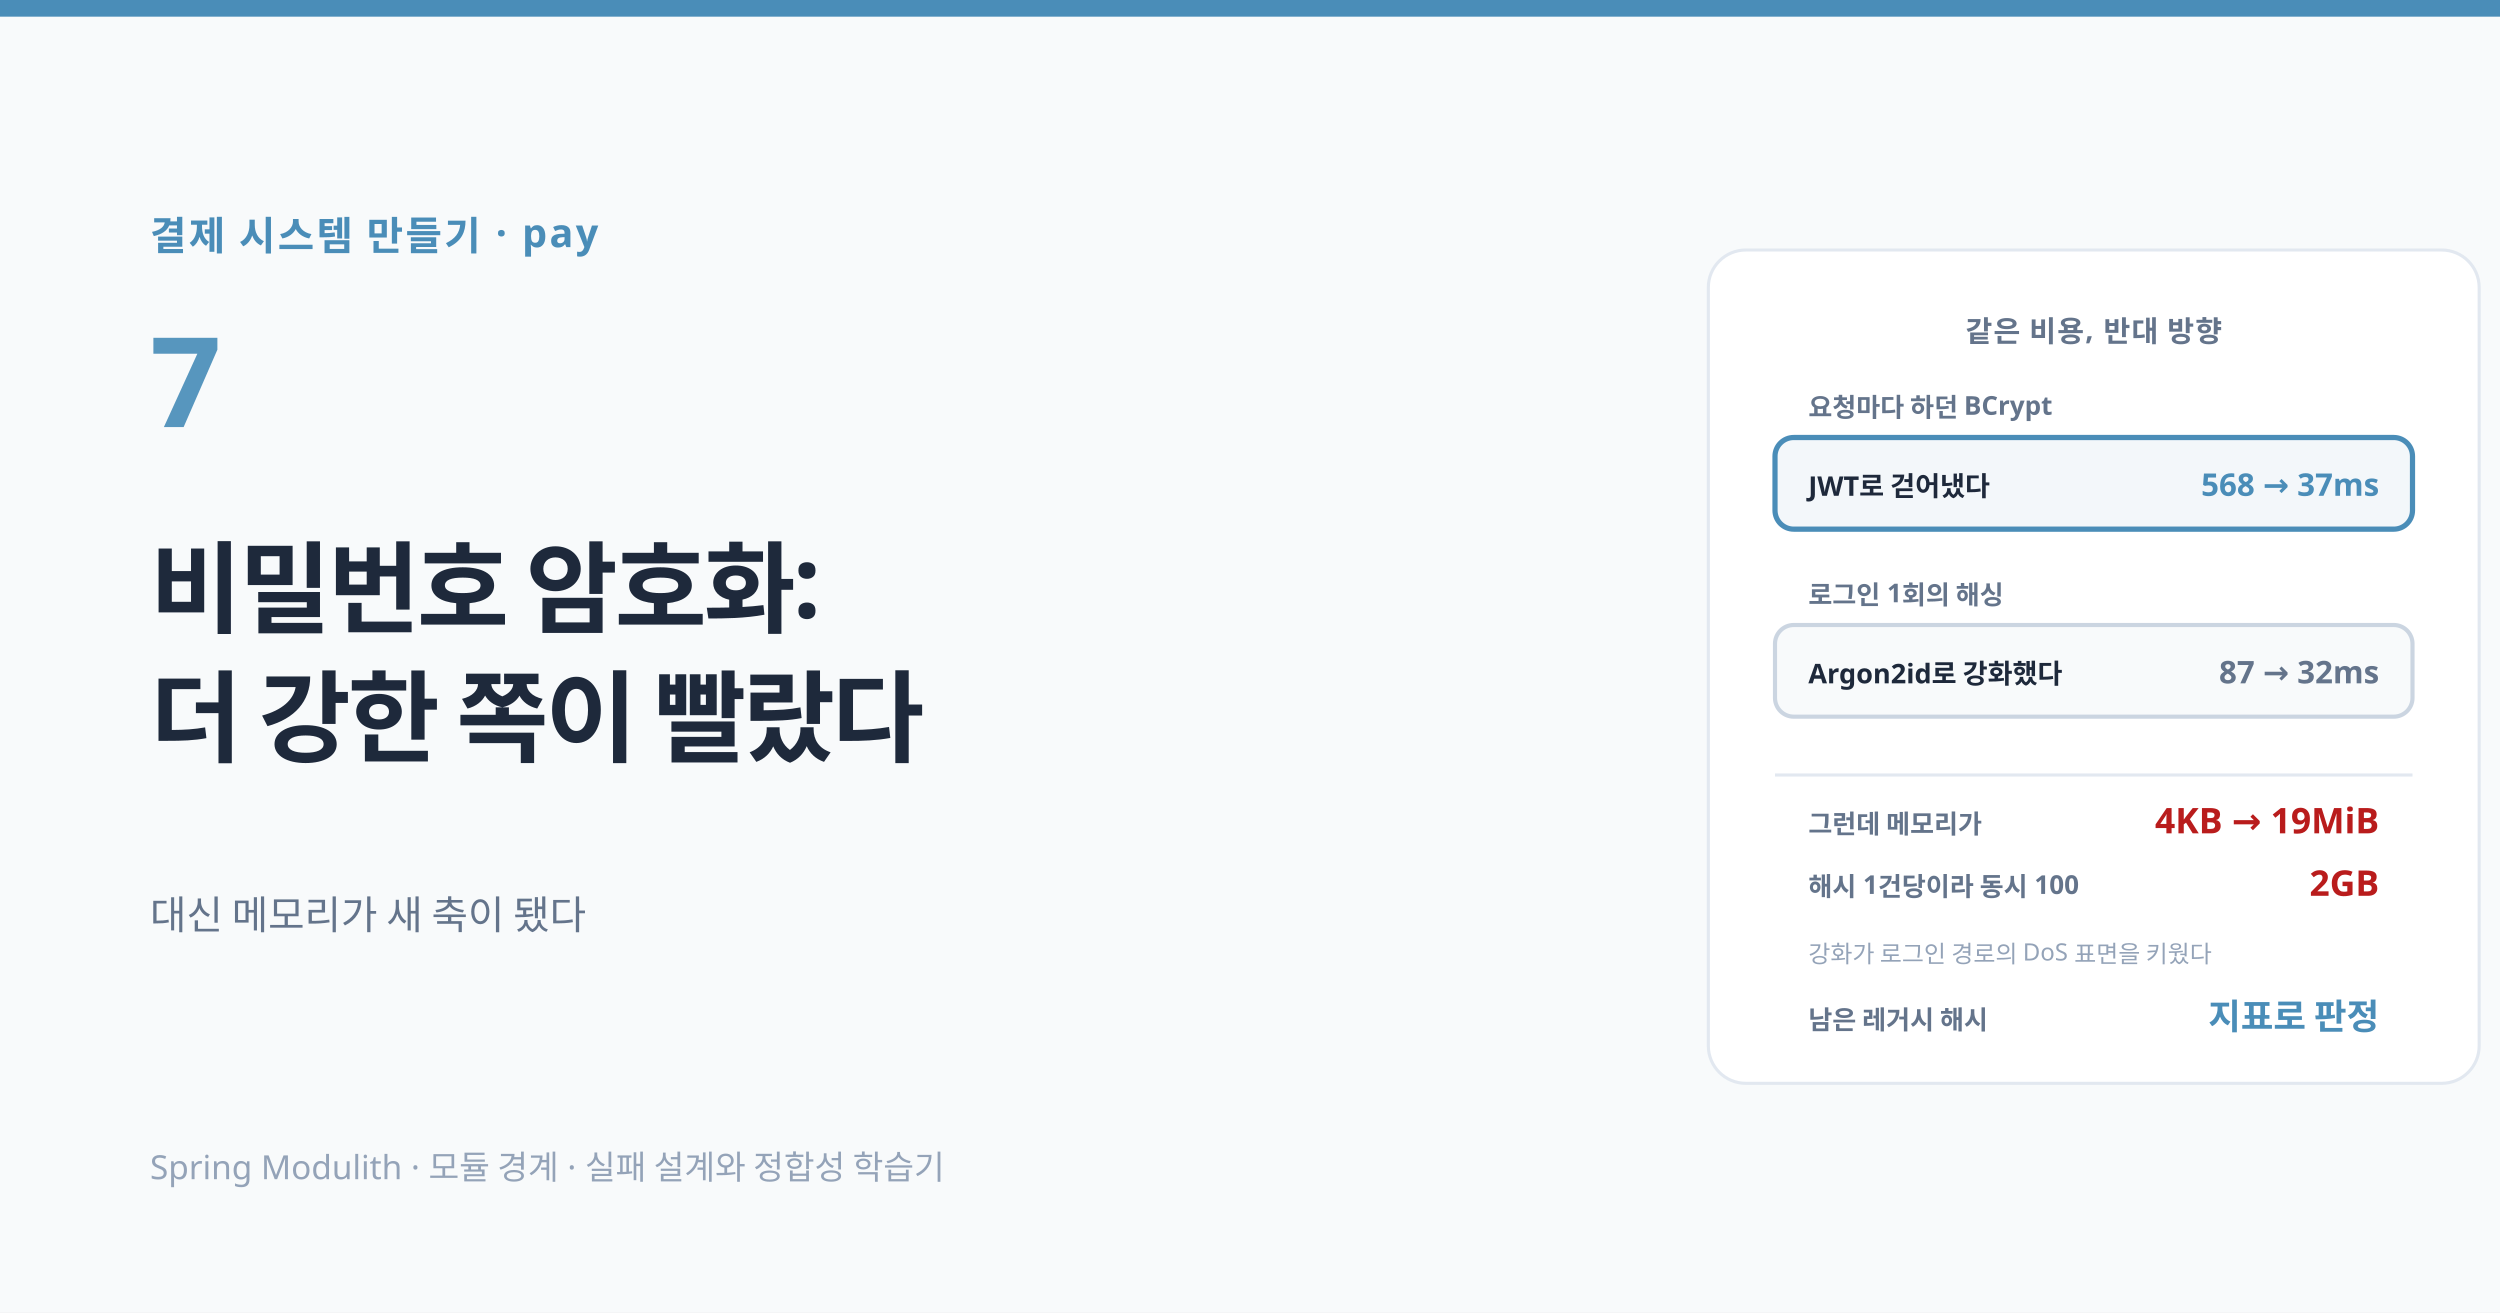
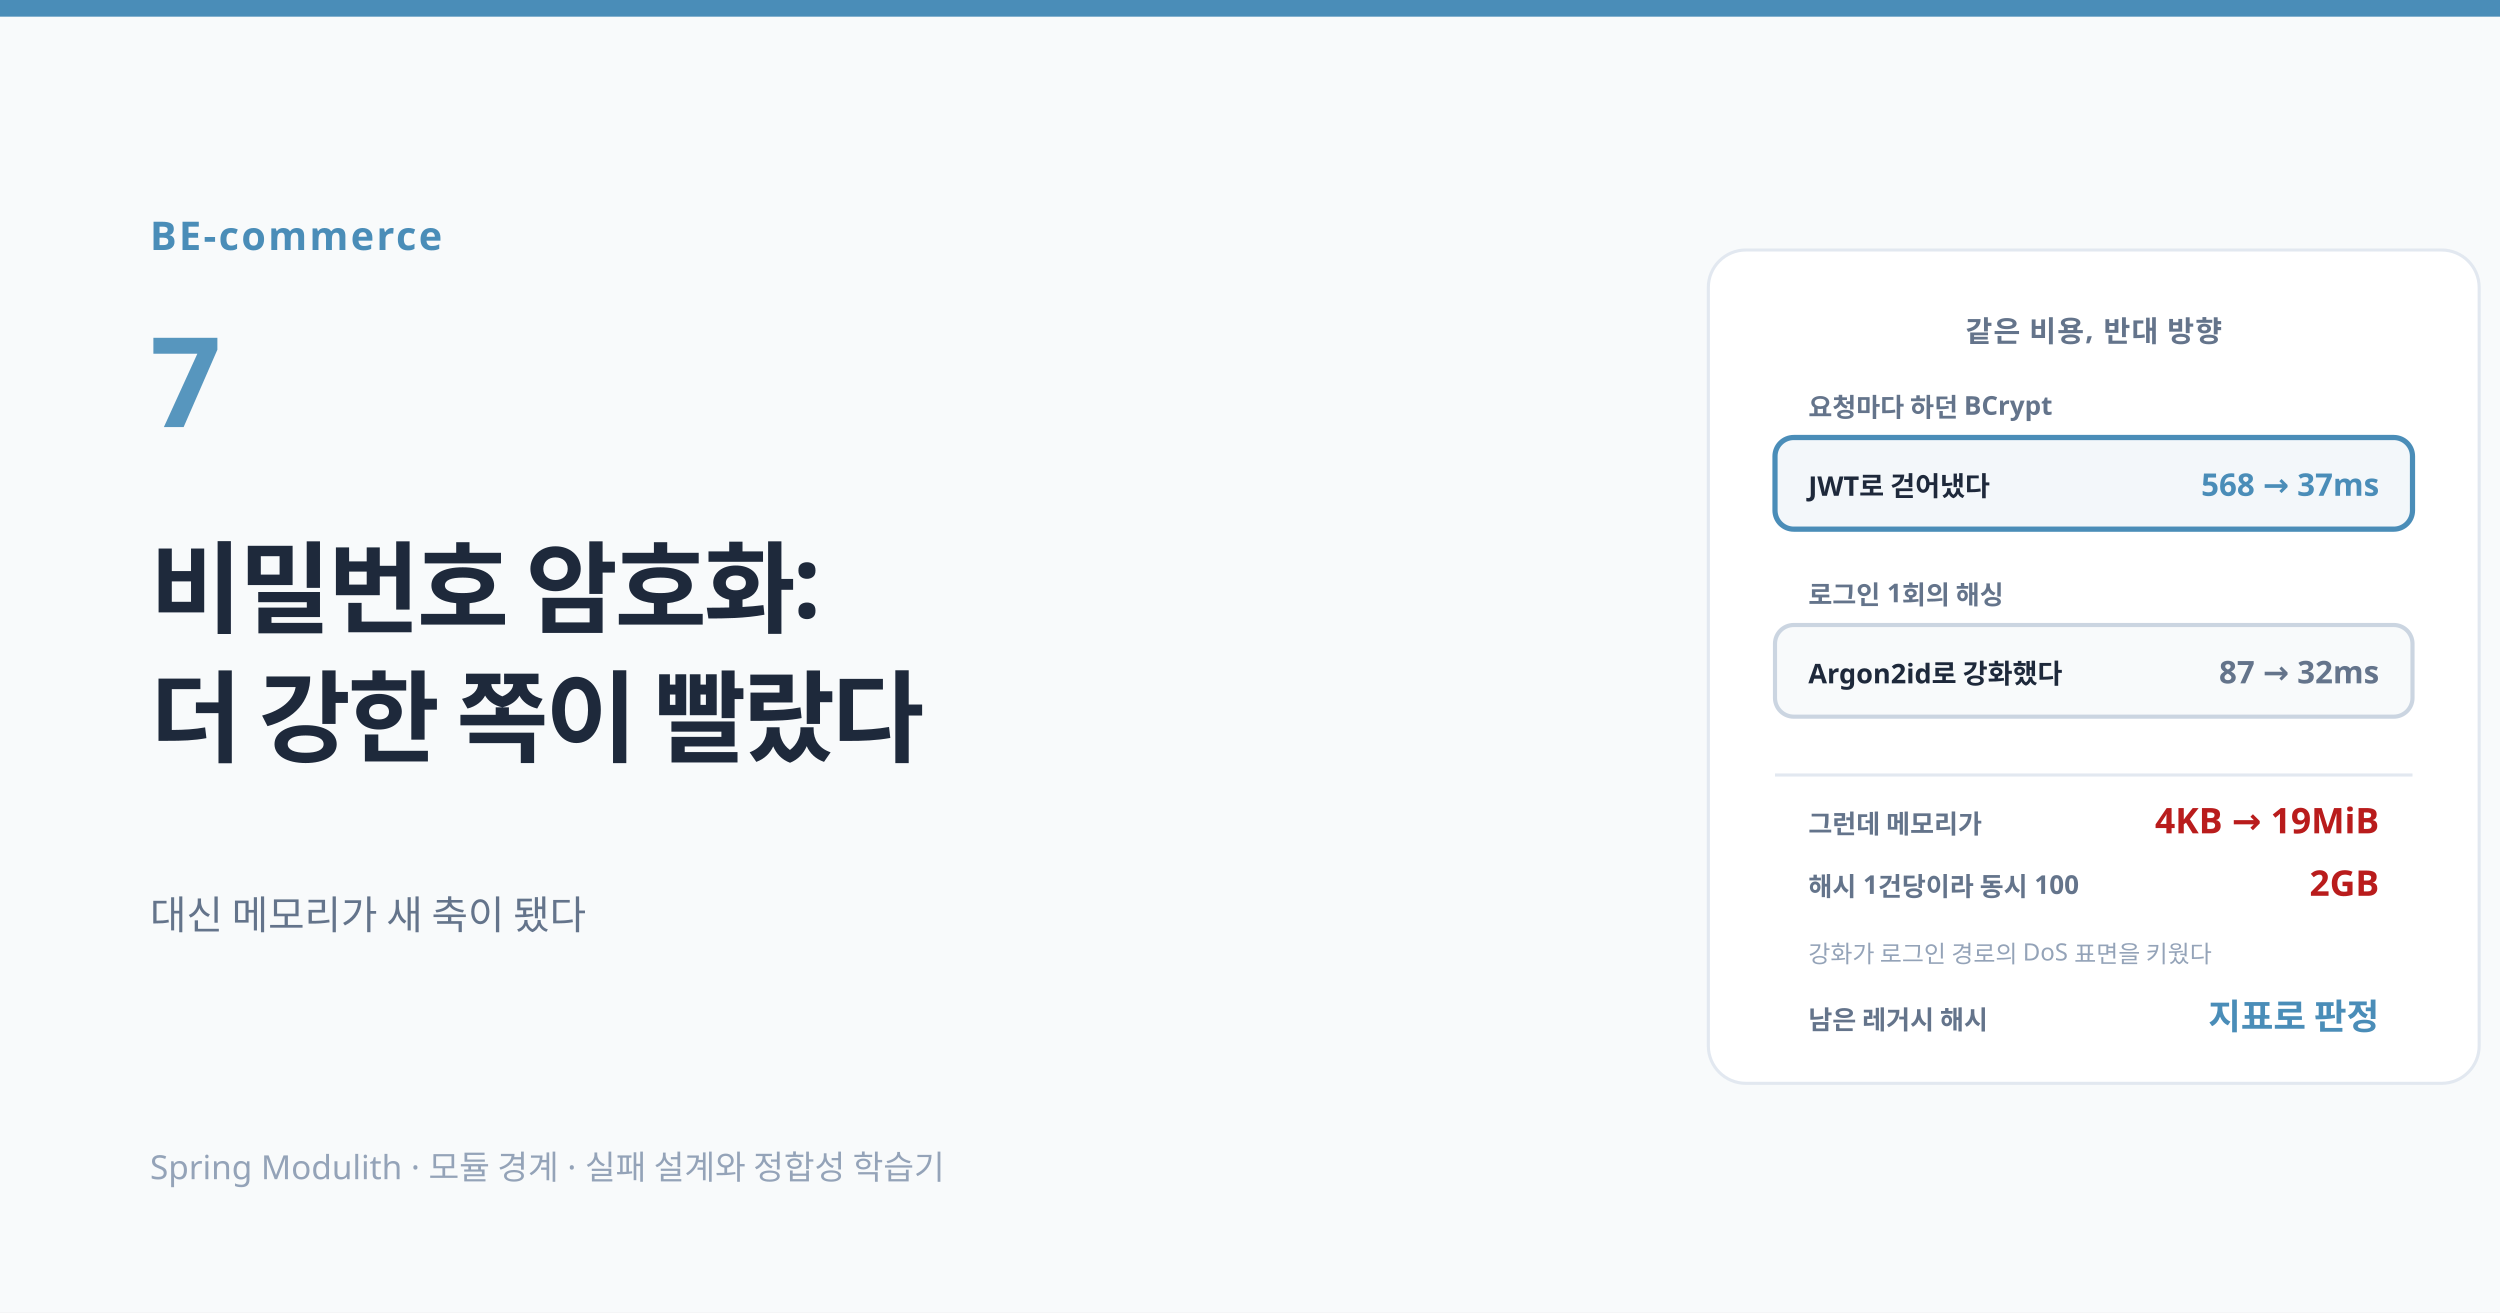
<svg xmlns="http://www.w3.org/2000/svg" viewBox="0 0 1200 630" font-family="'Pretendard', 'Apple SD Gothic Neo', system-ui, sans-serif">
  <rect width="1200" height="630" fill="#f8fafb" />
  <rect width="1200" height="8" fill="#4a8db8" />
  <rect x="820" y="120" width="370" height="400" rx="18" fill="#ffffff" stroke="#e2e8f0" stroke-width="1.5" />
  <text x="1005" y="164" text-anchor="middle" font-size="14" font-weight="700" fill="#64748b" letter-spacing="0.04em">같은 비용, 반대 방향</text>
  <text x="868" y="200" font-size="12.5" font-weight="700" fill="#64748b">요청마다 하던 BCrypt</text>
  <rect x="852" y="210" width="306" height="44" rx="9" fill="#4a8db810" stroke="#4a8db8" stroke-width="2.5" />
  <text x="868" y="238" font-size="13" font-weight="700" fill="#1e293b">JWT로 걷어냈다</text>
  <text x="1142" y="238" text-anchor="end" font-size="15" font-weight="900" fill="#4a8db8">568 → 37ms</text>
  <text x="868" y="290" font-size="12.5" font-weight="700" fill="#64748b">로그인 1회의 해싱</text>
  <rect x="852" y="300" width="306" height="44" rx="9" fill="#f8fafb" stroke="#cbd5e1" stroke-width="2" />
  <text x="868" y="328" font-size="13" font-weight="700" fill="#1e293b">Argon2id로 강화했다</text>
  <text x="1142" y="328" text-anchor="end" font-size="15" font-weight="900" fill="#64748b">87 → 32ms</text>
  <line x1="852" y1="372" x2="1158" y2="372" stroke="#e2e8f0" stroke-width="1.5" />
  <text x="868" y="400" font-size="12.5" font-weight="700" fill="#64748b">그런데 메모리가</text>
  <text x="1142" y="400" text-anchor="end" font-size="17" font-weight="900" fill="#b91c1c">4KB → 19MiB</text>
  <text x="868" y="430" font-size="12.5" font-weight="700" fill="#64748b">해시 1건당이라 동시 100</text>
  <text x="1142" y="430" text-anchor="end" font-size="17" font-weight="900" fill="#b91c1c">2GB</text>
  <text x="868" y="462" font-size="11.5" fill="#94a3b8">강화가 로그인 경로의 DoS 표면을 키웠다</text>
  <text x="868" y="494" font-size="12.5" font-weight="700" fill="#64748b">남은 레거시 해시</text>
  <text x="1142" y="494" text-anchor="end" font-size="17" font-weight="900" fill="#4a8db8">지표로 판정</text>
-   <text x="72" y="120" font-size="19" font-weight="700" fill="#4a8db8" letter-spacing="0.06em">결제 시스템 만들기 · pay</text>
+   <text x="72" y="120" font-size="19" font-weight="700" fill="#4a8db8" letter-spacing="0.06em">BE-commerce</text>
  <text x="72" y="205" font-size="60" font-weight="900" fill="#4a8db8" opacity="0.92">7</text>
  <text x="72" y="300" font-size="48" font-weight="800" fill="#1e293b" letter-spacing="-0.03em">비밀번호 암호화:</text>
  <text x="72" y="362" font-size="48" font-weight="800" fill="#1e293b" letter-spacing="-0.03em">더 강한 쪽이 빨랐다</text>
  <text x="72" y="446" font-size="19" fill="#64748b">대신 메모리가 새 축이 됐다</text>
  <text x="72" y="566" font-size="16" fill="#94a3b8">Spring Modulith · 모듈 경계 · 실패 설계와 정합성 학습기</text>
</svg>
